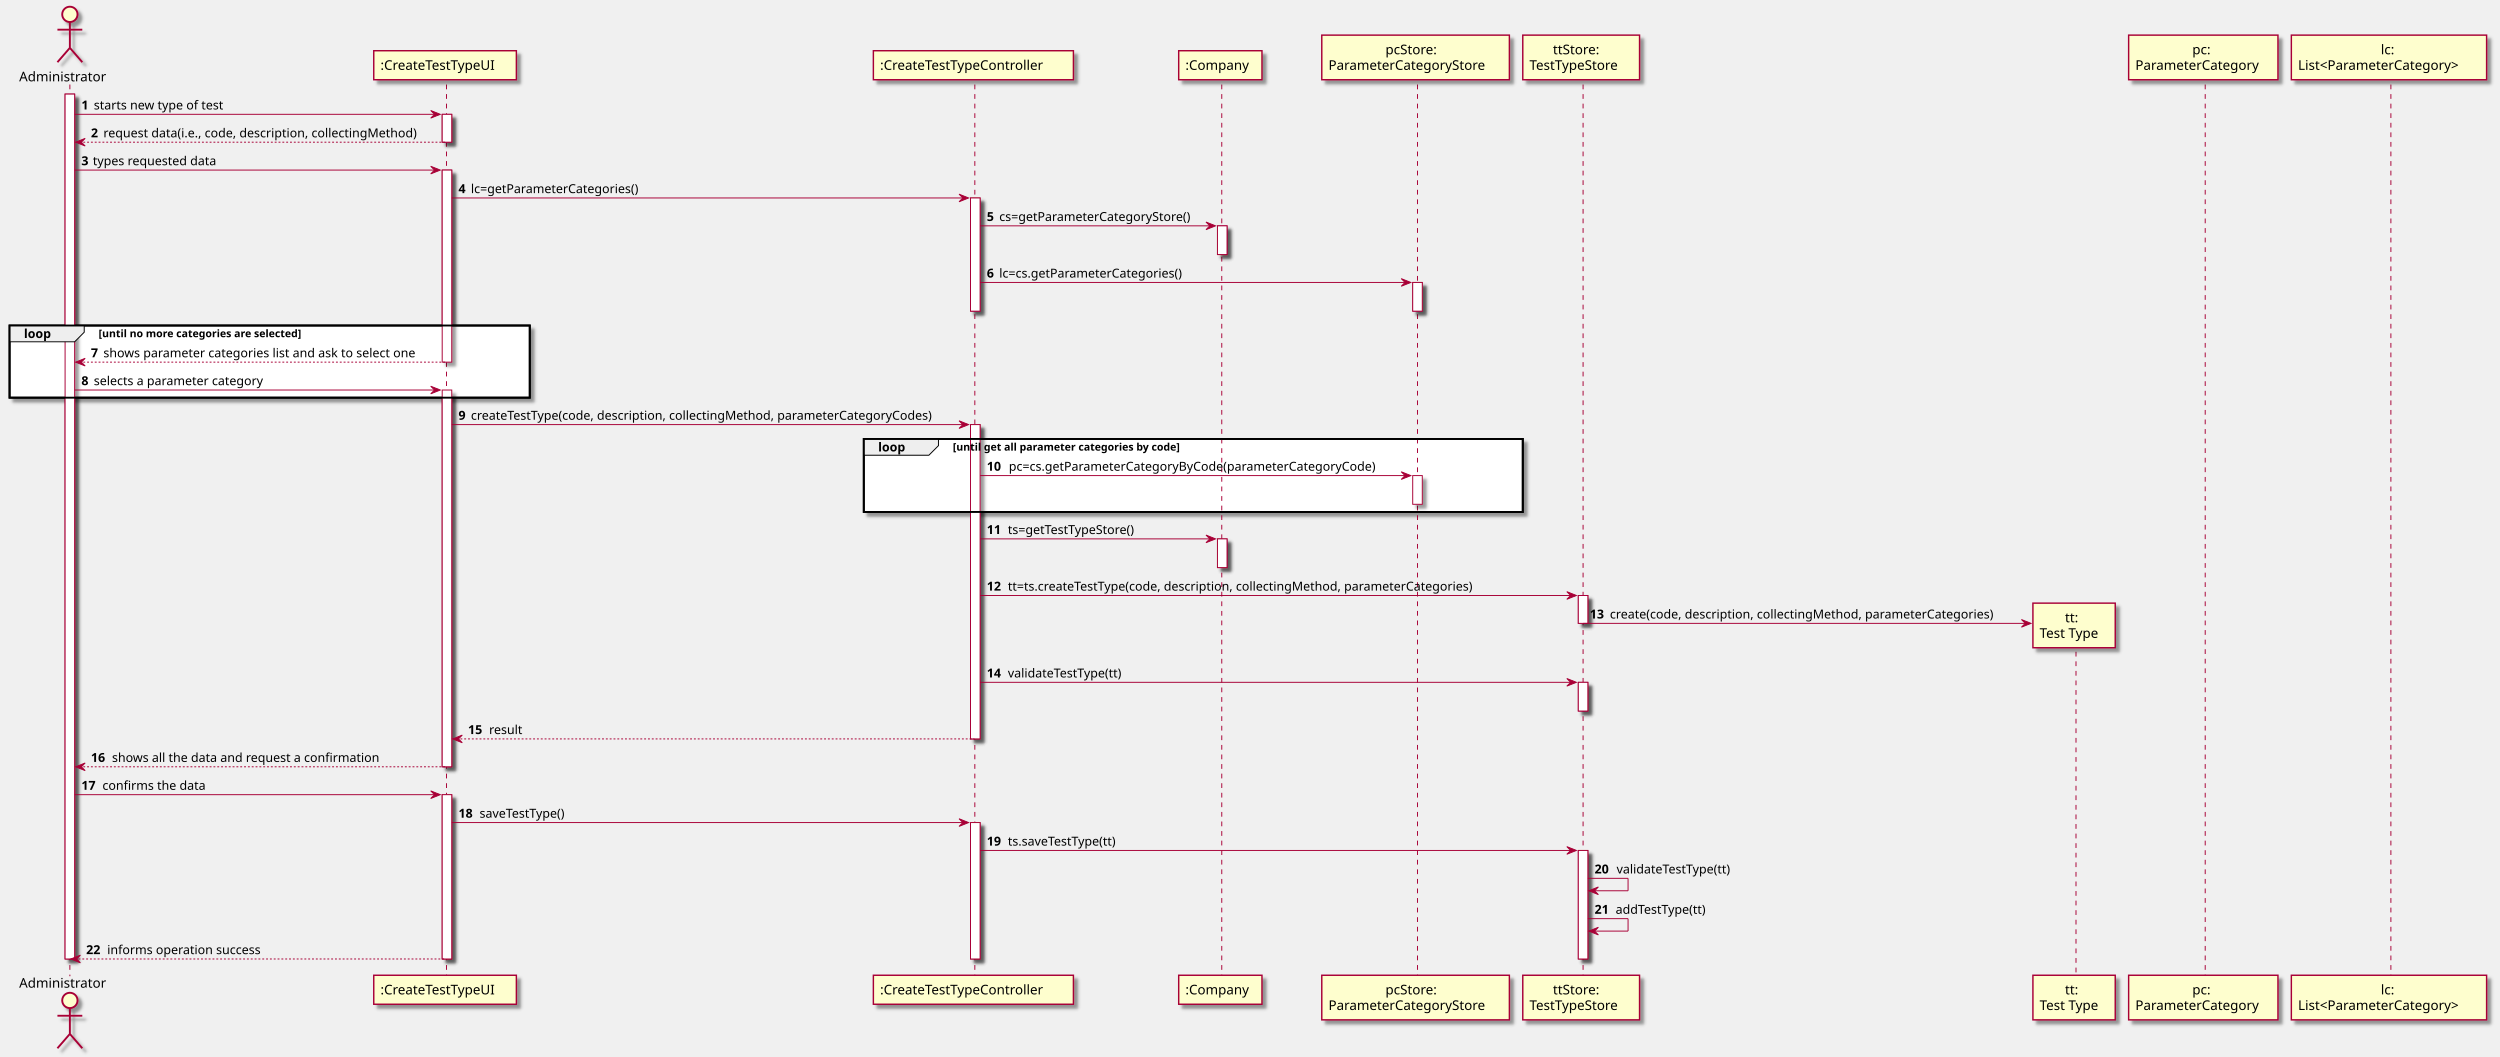
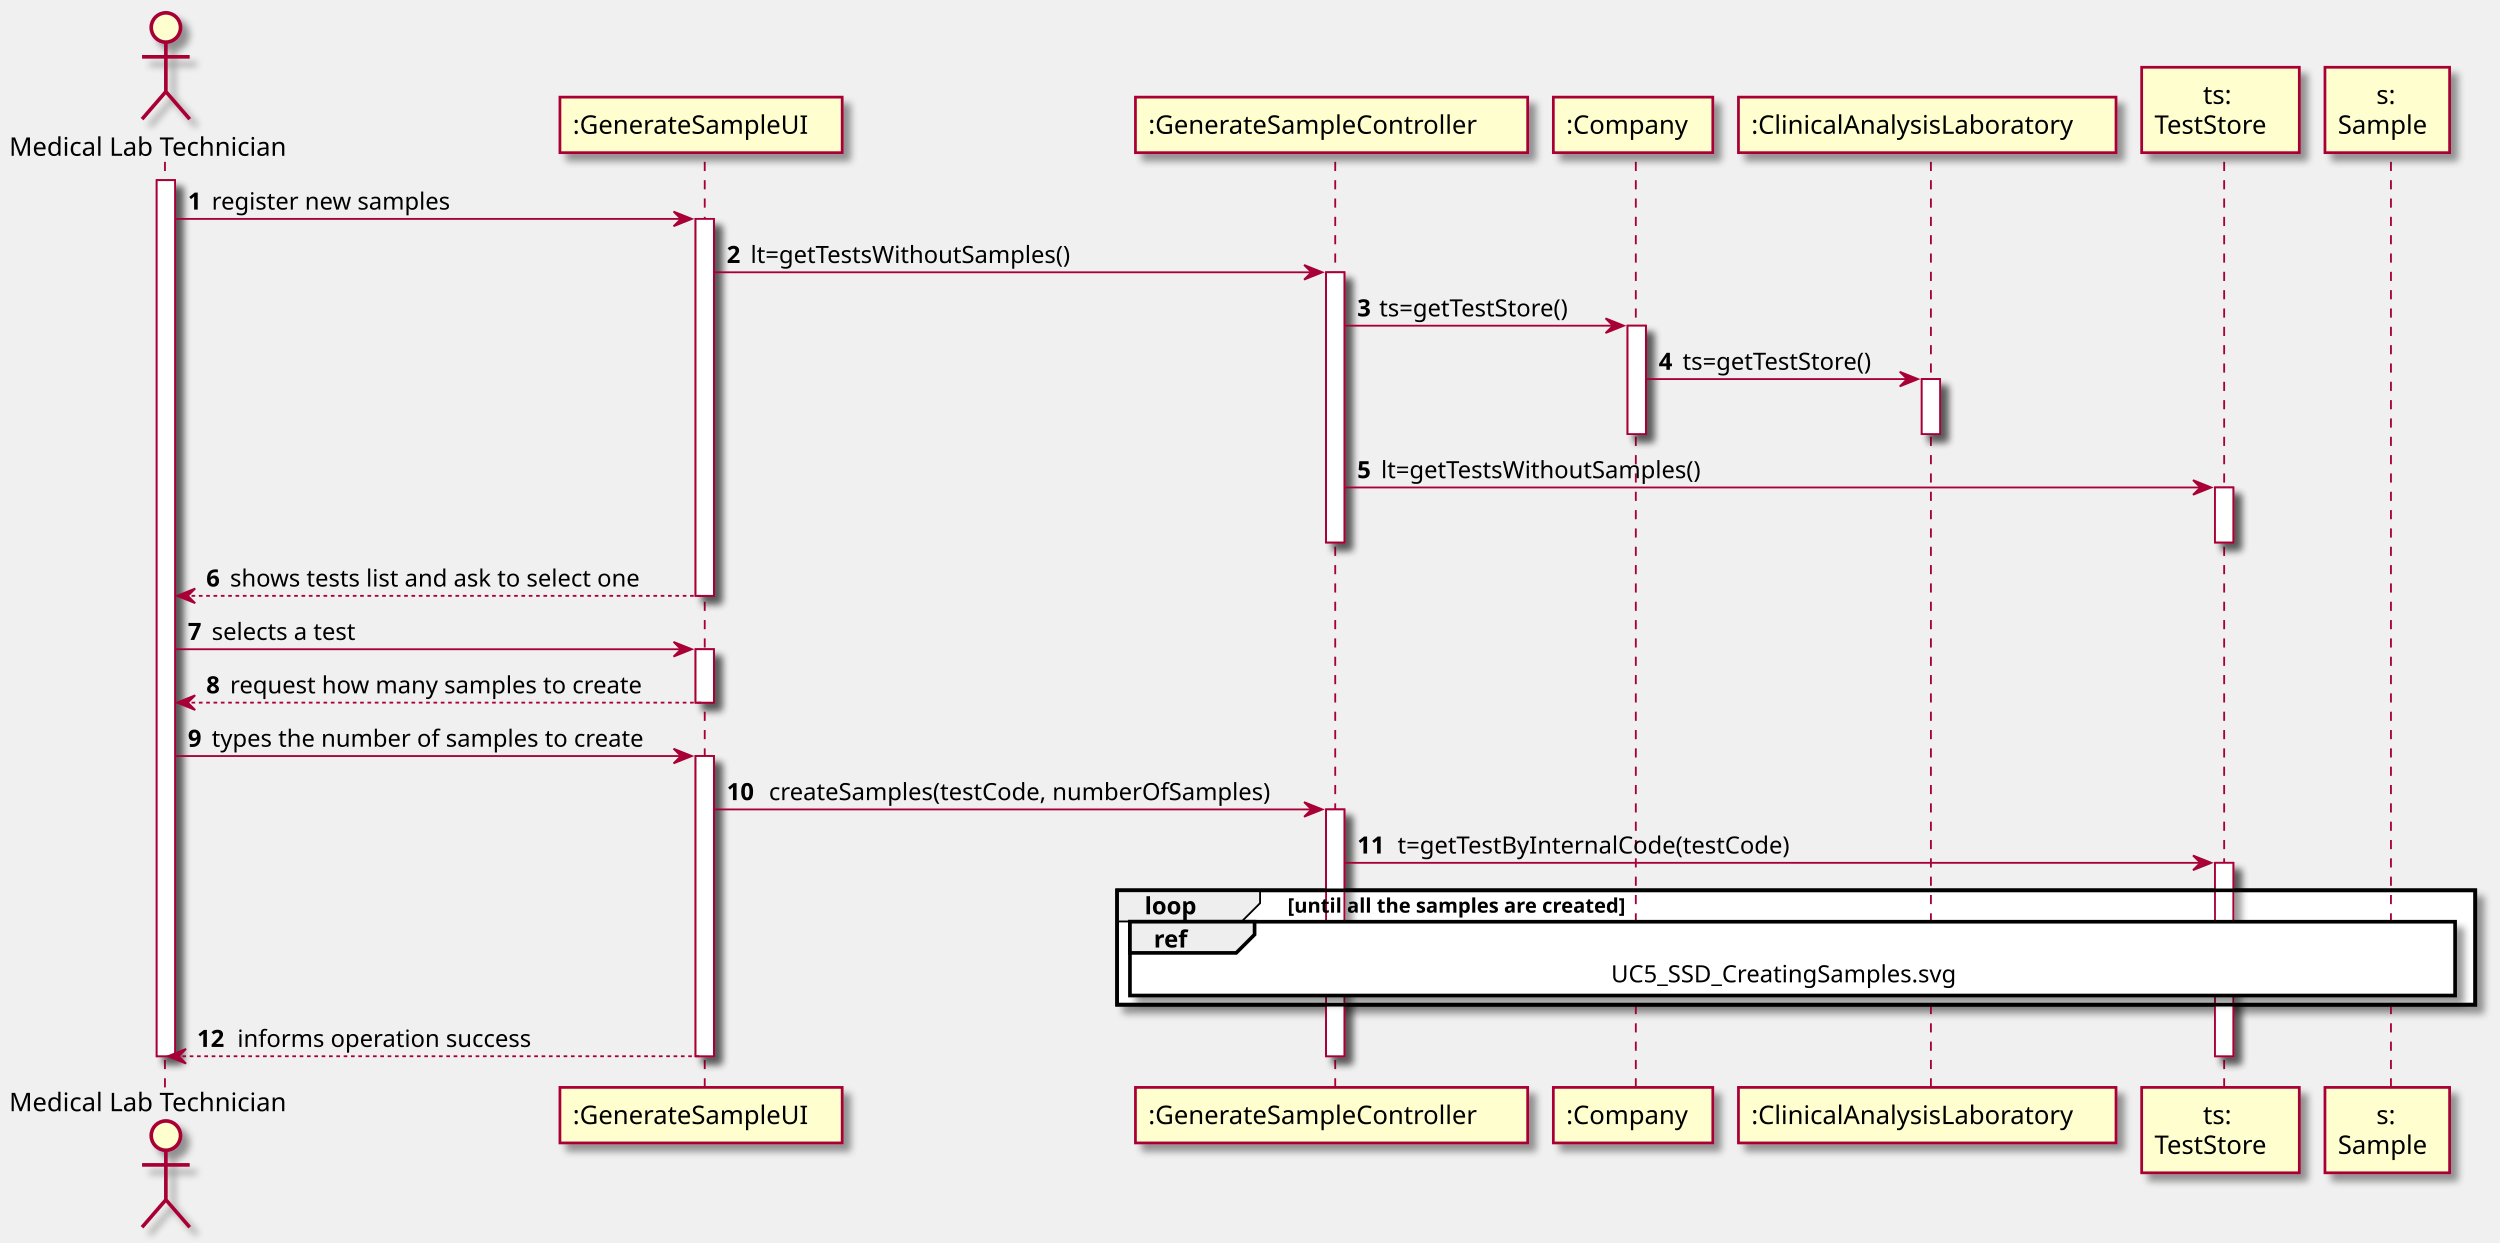
- <svg xmlns="http://www.w3.org/2000/svg" contentScriptType="application/ecmascript" contentStyleType="text/css" height="1104px" preserveAspectRatio="none" style="width:2612px;height:1104px;" version="1.1" viewBox="0 0 2612 1104" width="2612px" zoomAndPan="magnify">
+ <svg xmlns="http://www.w3.org/2000/svg" contentScriptType="application/ecmascript" contentStyleType="text/css" height="678px" preserveAspectRatio="none" style="width:1364px;height:678px;background:#FFFFFF;" version="1.1" viewBox="0 0 1364 678" width="1364px" zoomAndPan="magnify">
  <defs>
-     <filter height="300%" id="f1a0hfgi6dc2y1" width="300%" x="-1" y="-1">
+     <filter height="300%" id="fc0g66jwf8fq" width="300%" x="-1" y="-1">
      <feGaussianBlur result="blurOut" stdDeviation="2.0" />
      <feColorMatrix in="blurOut" result="blurOut2" type="matrix" values="0 0 0 0 0 0 0 0 0 0 0 0 0 0 0 0 0 0 .4 0" />
      <feOffset dx="4.0" dy="4.0" in="blurOut2" result="blurOut3" />
      <feBlend in="SourceGraphic" in2="blurOut3" mode="normal" />
    </filter>
  </defs>
  <g>
-     <rect fill="#FFFFFF" filter="url(#f1a0hfgi6dc2y1)" height="903.648" style="stroke:#A80036;stroke-width:1.0;" width="10" x="68" y="98.297" />
-     <rect fill="#FFFFFF" filter="url(#f1a0hfgi6dc2y1)" height="29.133" style="stroke:#A80036;stroke-width:1.0;" width="10" x="462" y="119.43" />
-     <rect fill="#FFFFFF" filter="url(#f1a0hfgi6dc2y1)" height="200.664" style="stroke:#A80036;stroke-width:1.0;" width="10" x="462" y="177.695" />
-     <rect fill="#FFFFFF" filter="url(#f1a0hfgi6dc2y1)" height="393.656" style="stroke:#A80036;stroke-width:1.0;" width="10" x="462" y="407.492" />
-     <rect fill="#FFFFFF" filter="url(#f1a0hfgi6dc2y1)" height="171.664" style="stroke:#A80036;stroke-width:1.0;" width="10" x="462" y="830.281" />
-     <rect fill="#FFFFFF" filter="url(#f1a0hfgi6dc2y1)" height="118.266" style="stroke:#A80036;stroke-width:1.0;" width="10" x="1014" y="206.828" />
-     <rect fill="#FFFFFF" filter="url(#f1a0hfgi6dc2y1)" height="328.391" style="stroke:#A80036;stroke-width:1.0;" width="10" x="1014" y="443.625" />
-     <rect fill="#FFFFFF" filter="url(#f1a0hfgi6dc2y1)" height="142.531" style="stroke:#A80036;stroke-width:1.0;" width="10" x="1014" y="859.414" />
-     <rect fill="#FFFFFF" filter="url(#f1a0hfgi6dc2y1)" height="30" style="stroke:#A80036;stroke-width:1.0;" width="10" x="1272" y="235.961" />
-     <rect fill="#FFFFFF" filter="url(#f1a0hfgi6dc2y1)" height="30" style="stroke:#A80036;stroke-width:1.0;" width="10" x="1272" y="563.023" />
-     <rect fill="#FFFFFF" filter="url(#f1a0hfgi6dc2y1)" height="30" style="stroke:#A80036;stroke-width:1.0;" width="10" x="1476" y="295.094" />
-     <rect fill="#FFFFFF" filter="url(#f1a0hfgi6dc2y1)" height="30" style="stroke:#A80036;stroke-width:1.0;" width="10" x="1476" y="496.891" />
-     <rect fill="#FFFFFF" filter="url(#f1a0hfgi6dc2y1)" height="29.133" style="stroke:#A80036;stroke-width:1.0;" width="10" x="1649" y="622.156" />
-     <rect fill="#FFFFFF" filter="url(#f1a0hfgi6dc2y1)" height="30" style="stroke:#A80036;stroke-width:1.0;" width="10" x="1649" y="712.883" />
-     <rect fill="#FFFFFF" filter="url(#f1a0hfgi6dc2y1)" height="113.398" style="stroke:#A80036;stroke-width:1.0;" width="10" x="1649" y="888.547" />
-     <rect fill="#FFFFFF" filter="url(#f1a0hfgi6dc2y1)" height="75.398" style="stroke:#000000;stroke-width:2.0;" width="543.5" x="10" y="340.094" />
-     <rect fill="#FFFFFF" filter="url(#f1a0hfgi6dc2y1)" height="76.266" style="stroke:#000000;stroke-width:2.0;" width="688.5" x="902.5" y="458.625" />
-     <line style="stroke:#A80036;stroke-width:1.0;stroke-dasharray:5.0,5.0;" x1="73" x2="73" y1="88.297" y2="1019.945" />
-     <line style="stroke:#A80036;stroke-width:1.0;stroke-dasharray:5.0,5.0;" x1="466.5" x2="466.5" y1="88.297" y2="1019.945" />
-     <line style="stroke:#A80036;stroke-width:1.0;stroke-dasharray:5.0,5.0;" x1="1018.5" x2="1018.5" y1="88.297" y2="1019.945" />
-     <line style="stroke:#A80036;stroke-width:1.0;stroke-dasharray:5.0,5.0;" x1="1276.5" x2="1276.5" y1="88.297" y2="1019.945" />
-     <line style="stroke:#A80036;stroke-width:1.0;stroke-dasharray:5.0,5.0;" x1="1481" x2="1481" y1="88.297" y2="1019.945" />
-     <line style="stroke:#A80036;stroke-width:1.0;stroke-dasharray:5.0,5.0;" x1="1654" x2="1654" y1="88.297" y2="1019.945" />
-     <line style="stroke:#A80036;stroke-width:1.0;stroke-dasharray:5.0,5.0;" x1="2169" x2="2169" y1="670.953" y2="1019.945" />
-     <line style="stroke:#A80036;stroke-width:1.0;stroke-dasharray:5.0,5.0;" x1="2304" x2="2304" y1="88.297" y2="1019.945" />
-     <line style="stroke:#A80036;stroke-width:1.0;stroke-dasharray:5.0,5.0;" x1="2498" x2="2498" y1="88.297" y2="1019.945" />
-     <text fill="#000000" font-family="sans-serif" font-size="14" lengthAdjust="spacing" textLength="100" x="20" y="84.995">Administrator</text>
-     <ellipse cx="73" cy="15" fill="#FEFECE" filter="url(#f1a0hfgi6dc2y1)" rx="8" ry="8" style="stroke:#A80036;stroke-width:2.0;" />
-     <path d="M73,23 L73,50 M60,31 L86,31 M73,50 L60,65 M73,50 L86,65 " fill="none" filter="url(#f1a0hfgi6dc2y1)" style="stroke:#A80036;stroke-width:2.0;" />
-     <text fill="#000000" font-family="sans-serif" font-size="14" lengthAdjust="spacing" textLength="100" x="20" y="1031.94">Administrator</text>
-     <ellipse cx="73" cy="1045.242" fill="#FEFECE" filter="url(#f1a0hfgi6dc2y1)" rx="8" ry="8" style="stroke:#A80036;stroke-width:2.0;" />
-     <path d="M73,1053.242 L73,1080.242 M60,1061.242 L86,1061.242 M73,1080.242 L60,1095.242 M73,1080.242 L86,1095.242 " fill="none" filter="url(#f1a0hfgi6dc2y1)" style="stroke:#A80036;stroke-width:2.0;" />
-     <rect fill="#FEFECE" filter="url(#f1a0hfgi6dc2y1)" height="30.297" style="stroke:#A80036;stroke-width:1.5;" width="149" x="390.5" y="53" />
-     <text fill="#000000" font-family="sans-serif" font-size="14" lengthAdjust="spacing" textLength="135" x="397.5" y="72.995">:CreateTestTypeUI</text>
-     <rect fill="#FEFECE" filter="url(#f1a0hfgi6dc2y1)" height="30.297" style="stroke:#A80036;stroke-width:1.5;" width="149" x="390.5" y="1018.945" />
-     <text fill="#000000" font-family="sans-serif" font-size="14" lengthAdjust="spacing" textLength="135" x="397.5" y="1038.94">:CreateTestTypeUI</text>
-     <rect fill="#FEFECE" filter="url(#f1a0hfgi6dc2y1)" height="30.297" style="stroke:#A80036;stroke-width:1.5;" width="209" x="912.5" y="53" />
-     <text fill="#000000" font-family="sans-serif" font-size="14" lengthAdjust="spacing" textLength="195" x="919.5" y="72.995">:CreateTestTypeController</text>
-     <rect fill="#FEFECE" filter="url(#f1a0hfgi6dc2y1)" height="30.297" style="stroke:#A80036;stroke-width:1.5;" width="209" x="912.5" y="1018.945" />
-     <text fill="#000000" font-family="sans-serif" font-size="14" lengthAdjust="spacing" textLength="195" x="919.5" y="1038.94">:CreateTestTypeController</text>
-     <rect fill="#FEFECE" filter="url(#f1a0hfgi6dc2y1)" height="30.297" style="stroke:#A80036;stroke-width:1.5;" width="87" x="1231.5" y="53" />
-     <text fill="#000000" font-family="sans-serif" font-size="14" lengthAdjust="spacing" textLength="73" x="1238.5" y="72.995">:Company</text>
-     <rect fill="#FEFECE" filter="url(#f1a0hfgi6dc2y1)" height="30.297" style="stroke:#A80036;stroke-width:1.5;" width="87" x="1231.5" y="1018.945" />
-     <text fill="#000000" font-family="sans-serif" font-size="14" lengthAdjust="spacing" textLength="73" x="1238.5" y="1038.94">:Company</text>
-     <rect fill="#FEFECE" filter="url(#f1a0hfgi6dc2y1)" height="46.594" style="stroke:#A80036;stroke-width:1.5;" width="196" x="1381" y="36.703" />
-     <text fill="#000000" font-family="sans-serif" font-size="14" lengthAdjust="spacing" textLength="63" x="1447.5" y="56.698">pcStore:</text>
-     <text fill="#000000" font-family="sans-serif" font-size="14" lengthAdjust="spacing" textLength="182" x="1388" y="72.995">ParameterCategoryStore</text>
-     <rect fill="#FEFECE" filter="url(#f1a0hfgi6dc2y1)" height="46.594" style="stroke:#A80036;stroke-width:1.5;" width="196" x="1381" y="1018.945" />
-     <text fill="#000000" font-family="sans-serif" font-size="14" lengthAdjust="spacing" textLength="63" x="1447.5" y="1038.94">pcStore:</text>
-     <text fill="#000000" font-family="sans-serif" font-size="14" lengthAdjust="spacing" textLength="182" x="1388" y="1055.237">ParameterCategoryStore</text>
-     <rect fill="#FEFECE" filter="url(#f1a0hfgi6dc2y1)" height="46.594" style="stroke:#A80036;stroke-width:1.5;" width="122" x="1591" y="36.703" />
-     <text fill="#000000" font-family="sans-serif" font-size="14" lengthAdjust="spacing" textLength="59" x="1622.5" y="56.698">ttStore:</text>
-     <text fill="#000000" font-family="sans-serif" font-size="14" lengthAdjust="spacing" textLength="108" x="1598" y="72.995">TestTypeStore</text>
-     <rect fill="#FEFECE" filter="url(#f1a0hfgi6dc2y1)" height="46.594" style="stroke:#A80036;stroke-width:1.5;" width="122" x="1591" y="1018.945" />
-     <text fill="#000000" font-family="sans-serif" font-size="14" lengthAdjust="spacing" textLength="59" x="1622.5" y="1038.94">ttStore:</text>
-     <text fill="#000000" font-family="sans-serif" font-size="14" lengthAdjust="spacing" textLength="108" x="1598" y="1055.237">TestTypeStore</text>
-     <rect fill="#FEFECE" filter="url(#f1a0hfgi6dc2y1)" height="46.594" style="stroke:#A80036;stroke-width:1.5;" width="86" x="2124" y="1018.945" />
-     <text fill="#000000" font-family="sans-serif" font-size="14" lengthAdjust="spacing" textLength="19" x="2157.5" y="1038.94">tt:</text>
-     <text fill="#000000" font-family="sans-serif" font-size="14" lengthAdjust="spacing" textLength="72" x="2131" y="1055.237">Test Type</text>
-     <rect fill="#FEFECE" filter="url(#f1a0hfgi6dc2y1)" height="46.594" style="stroke:#A80036;stroke-width:1.5;" width="156" x="2224" y="36.703" />
-     <text fill="#000000" font-family="sans-serif" font-size="14" lengthAdjust="spacing" textLength="23" x="2290.5" y="56.698">pc:</text>
-     <text fill="#000000" font-family="sans-serif" font-size="14" lengthAdjust="spacing" textLength="142" x="2231" y="72.995">ParameterCategory</text>
-     <rect fill="#FEFECE" filter="url(#f1a0hfgi6dc2y1)" height="46.594" style="stroke:#A80036;stroke-width:1.5;" width="156" x="2224" y="1018.945" />
-     <text fill="#000000" font-family="sans-serif" font-size="14" lengthAdjust="spacing" textLength="23" x="2290.5" y="1038.94">pc:</text>
-     <text fill="#000000" font-family="sans-serif" font-size="14" lengthAdjust="spacing" textLength="142" x="2231" y="1055.237">ParameterCategory</text>
-     <rect fill="#FEFECE" filter="url(#f1a0hfgi6dc2y1)" height="46.594" style="stroke:#A80036;stroke-width:1.5;" width="204" x="2394" y="36.703" />
-     <text fill="#000000" font-family="sans-serif" font-size="14" lengthAdjust="spacing" textLength="17" x="2487.5" y="56.698">lc:</text>
-     <text fill="#000000" font-family="sans-serif" font-size="14" lengthAdjust="spacing" textLength="190" x="2401" y="72.995">List&lt;ParameterCategory&gt;</text>
-     <rect fill="#FEFECE" filter="url(#f1a0hfgi6dc2y1)" height="46.594" style="stroke:#A80036;stroke-width:1.5;" width="204" x="2394" y="1018.945" />
-     <text fill="#000000" font-family="sans-serif" font-size="14" lengthAdjust="spacing" textLength="17" x="2487.5" y="1038.94">lc:</text>
-     <text fill="#000000" font-family="sans-serif" font-size="14" lengthAdjust="spacing" textLength="190" x="2401" y="1055.237">List&lt;ParameterCategory&gt;</text>
-     <rect fill="#FFFFFF" filter="url(#f1a0hfgi6dc2y1)" height="903.648" style="stroke:#A80036;stroke-width:1.0;" width="10" x="68" y="98.297" />
-     <rect fill="#FFFFFF" filter="url(#f1a0hfgi6dc2y1)" height="29.133" style="stroke:#A80036;stroke-width:1.0;" width="10" x="462" y="119.43" />
-     <rect fill="#FFFFFF" filter="url(#f1a0hfgi6dc2y1)" height="200.664" style="stroke:#A80036;stroke-width:1.0;" width="10" x="462" y="177.695" />
-     <rect fill="#FFFFFF" filter="url(#f1a0hfgi6dc2y1)" height="393.656" style="stroke:#A80036;stroke-width:1.0;" width="10" x="462" y="407.492" />
-     <rect fill="#FFFFFF" filter="url(#f1a0hfgi6dc2y1)" height="171.664" style="stroke:#A80036;stroke-width:1.0;" width="10" x="462" y="830.281" />
-     <rect fill="#FFFFFF" filter="url(#f1a0hfgi6dc2y1)" height="118.266" style="stroke:#A80036;stroke-width:1.0;" width="10" x="1014" y="206.828" />
-     <rect fill="#FFFFFF" filter="url(#f1a0hfgi6dc2y1)" height="328.391" style="stroke:#A80036;stroke-width:1.0;" width="10" x="1014" y="443.625" />
-     <rect fill="#FFFFFF" filter="url(#f1a0hfgi6dc2y1)" height="142.531" style="stroke:#A80036;stroke-width:1.0;" width="10" x="1014" y="859.414" />
-     <rect fill="#FFFFFF" filter="url(#f1a0hfgi6dc2y1)" height="30" style="stroke:#A80036;stroke-width:1.0;" width="10" x="1272" y="235.961" />
-     <rect fill="#FFFFFF" filter="url(#f1a0hfgi6dc2y1)" height="30" style="stroke:#A80036;stroke-width:1.0;" width="10" x="1272" y="563.023" />
-     <rect fill="#FFFFFF" filter="url(#f1a0hfgi6dc2y1)" height="30" style="stroke:#A80036;stroke-width:1.0;" width="10" x="1476" y="295.094" />
-     <rect fill="#FFFFFF" filter="url(#f1a0hfgi6dc2y1)" height="30" style="stroke:#A80036;stroke-width:1.0;" width="10" x="1476" y="496.891" />
-     <rect fill="#FFFFFF" filter="url(#f1a0hfgi6dc2y1)" height="29.133" style="stroke:#A80036;stroke-width:1.0;" width="10" x="1649" y="622.156" />
-     <rect fill="#FFFFFF" filter="url(#f1a0hfgi6dc2y1)" height="30" style="stroke:#A80036;stroke-width:1.0;" width="10" x="1649" y="712.883" />
-     <rect fill="#FFFFFF" filter="url(#f1a0hfgi6dc2y1)" height="113.398" style="stroke:#A80036;stroke-width:1.0;" width="10" x="1649" y="888.547" />
-     <polygon fill="#A80036" points="450,115.43,460,119.43,450,123.43,454,119.43" style="stroke:#A80036;stroke-width:1.0;" />
-     <line style="stroke:#A80036;stroke-width:1.0;" x1="78" x2="456" y1="119.43" y2="119.43" />
-     <text fill="#000000" font-family="sans-serif" font-size="13" font-weight="bold" lengthAdjust="spacing" textLength="9" x="85" y="114.364">1</text>
-     <text fill="#000000" font-family="sans-serif" font-size="13" lengthAdjust="spacing" textLength="147" x="98" y="114.364">starts new type of test</text>
-     <polygon fill="#A80036" points="89,144.562,79,148.562,89,152.562,85,148.562" style="stroke:#A80036;stroke-width:1.0;" />
-     <line style="stroke:#A80036;stroke-width:1.0;stroke-dasharray:2.0,2.0;" x1="83" x2="466" y1="148.562" y2="148.562" />
-     <text fill="#000000" font-family="sans-serif" font-size="13" font-weight="bold" lengthAdjust="spacing" textLength="9" x="95" y="143.497">2</text>
-     <text fill="#000000" font-family="sans-serif" font-size="13" lengthAdjust="spacing" textLength="343" x="108" y="143.497">request data(i.e., code, description, collectingMethod)</text>
-     <polygon fill="#A80036" points="450,173.695,460,177.695,450,181.695,454,177.695" style="stroke:#A80036;stroke-width:1.0;" />
-     <line style="stroke:#A80036;stroke-width:1.0;" x1="78" x2="456" y1="177.695" y2="177.695" />
-     <text fill="#000000" font-family="sans-serif" font-size="13" font-weight="bold" lengthAdjust="spacing" textLength="8" x="85" y="172.629">3</text>
-     <text fill="#000000" font-family="sans-serif" font-size="13" lengthAdjust="spacing" textLength="138" x="97" y="172.629">types requested data</text>
-     <polygon fill="#A80036" points="1002,202.828,1012,206.828,1002,210.828,1006,206.828" style="stroke:#A80036;stroke-width:1.0;" />
-     <line style="stroke:#A80036;stroke-width:1.0;" x1="472" x2="1008" y1="206.828" y2="206.828" />
-     <text fill="#000000" font-family="sans-serif" font-size="13" font-weight="bold" lengthAdjust="spacing" textLength="9" x="479" y="201.762">4</text>
-     <text fill="#000000" font-family="sans-serif" font-size="13" lengthAdjust="spacing" textLength="188" x="492" y="201.762">lc=getParameterCategories()</text>
-     <polygon fill="#A80036" points="1260,231.961,1270,235.961,1260,239.961,1264,235.961" style="stroke:#A80036;stroke-width:1.0;" />
-     <line style="stroke:#A80036;stroke-width:1.0;" x1="1024" x2="1266" y1="235.961" y2="235.961" />
-     <text fill="#000000" font-family="sans-serif" font-size="13" font-weight="bold" lengthAdjust="spacing" textLength="9" x="1031" y="230.895">5</text>
-     <text fill="#000000" font-family="sans-serif" font-size="13" lengthAdjust="spacing" textLength="216" x="1044" y="230.895">cs=getParameterCategoryStore()</text>
-     <polygon fill="#A80036" points="1464,291.094,1474,295.094,1464,299.094,1468,295.094" style="stroke:#A80036;stroke-width:1.0;" />
-     <line style="stroke:#A80036;stroke-width:1.0;" x1="1024" x2="1470" y1="295.094" y2="295.094" />
-     <text fill="#000000" font-family="sans-serif" font-size="13" font-weight="bold" lengthAdjust="spacing" textLength="9" x="1031" y="290.028">6</text>
-     <text fill="#000000" font-family="sans-serif" font-size="13" lengthAdjust="spacing" textLength="206" x="1044" y="290.028">lc=cs.getParameterCategories()</text>
-     <path d="M10,340.094 L88,340.094 L88,347.094 L78,357.094 L10,357.094 L10,340.094 " fill="#EEEEEE" style="stroke:#000000;stroke-width:1.0;" />
-     <rect fill="none" height="75.398" style="stroke:#000000;stroke-width:2.0;" width="543.5" x="10" y="340.094" />
-     <text fill="#000000" font-family="sans-serif" font-size="13" font-weight="bold" lengthAdjust="spacing" textLength="33" x="25" y="353.161">loop</text>
-     <text fill="#000000" font-family="sans-serif" font-size="11" font-weight="bold" lengthAdjust="spacing" textLength="264" x="103" y="352.304">[until no more categories are selected]</text>
-     <polygon fill="#A80036" points="89,374.359,79,378.359,89,382.359,85,378.359" style="stroke:#A80036;stroke-width:1.0;" />
-     <line style="stroke:#A80036;stroke-width:1.0;stroke-dasharray:2.0,2.0;" x1="83" x2="466" y1="378.359" y2="378.359" />
-     <text fill="#000000" font-family="sans-serif" font-size="13" font-weight="bold" lengthAdjust="spacing" textLength="9" x="95" y="373.293">7</text>
-     <text fill="#000000" font-family="sans-serif" font-size="13" lengthAdjust="spacing" textLength="347" x="108" y="373.293">shows parameter categories list and ask to select one</text>
-     <polygon fill="#A80036" points="450,403.492,460,407.492,450,411.492,454,407.492" style="stroke:#A80036;stroke-width:1.0;" />
-     <line style="stroke:#A80036;stroke-width:1.0;" x1="78" x2="456" y1="407.492" y2="407.492" />
-     <text fill="#000000" font-family="sans-serif" font-size="13" font-weight="bold" lengthAdjust="spacing" textLength="9" x="85" y="402.426">8</text>
-     <text fill="#000000" font-family="sans-serif" font-size="13" lengthAdjust="spacing" textLength="190" x="98" y="402.426">selects a parameter category</text>
-     <polygon fill="#A80036" points="1002,439.625,1012,443.625,1002,447.625,1006,443.625" style="stroke:#A80036;stroke-width:1.0;" />
-     <line style="stroke:#A80036;stroke-width:1.0;" x1="472" x2="1008" y1="443.625" y2="443.625" />
-     <text fill="#000000" font-family="sans-serif" font-size="13" font-weight="bold" lengthAdjust="spacing" textLength="9" x="479" y="438.559">9</text>
-     <text fill="#000000" font-family="sans-serif" font-size="13" lengthAdjust="spacing" textLength="510" x="492" y="438.559">createTestType(code, description, collectingMethod, parameterCategoryCodes)</text>
-     <path d="M902.5,458.625 L980.5,458.625 L980.5,465.625 L970.5,475.625 L902.5,475.625 L902.5,458.625 " fill="#EEEEEE" style="stroke:#000000;stroke-width:1.0;" />
-     <rect fill="none" height="76.266" style="stroke:#000000;stroke-width:2.0;" width="688.5" x="902.5" y="458.625" />
-     <text fill="#000000" font-family="sans-serif" font-size="13" font-weight="bold" lengthAdjust="spacing" textLength="33" x="917.5" y="471.692">loop</text>
-     <text fill="#000000" font-family="sans-serif" font-size="11" font-weight="bold" lengthAdjust="spacing" textLength="294" x="995.5" y="470.835">[until get all parameter categories by code]</text>
-     <polygon fill="#A80036" points="1464,492.891,1474,496.891,1464,500.891,1468,496.891" style="stroke:#A80036;stroke-width:1.0;" />
-     <line style="stroke:#A80036;stroke-width:1.0;" x1="1024" x2="1470" y1="496.891" y2="496.891" />
-     <text fill="#000000" font-family="sans-serif" font-size="13" font-weight="bold" lengthAdjust="spacing" textLength="19" x="1031" y="491.825">10</text>
-     <text fill="#000000" font-family="sans-serif" font-size="13" lengthAdjust="spacing" textLength="410" x="1054" y="491.825">pc=cs.getParameterCategoryByCode(parameterCategoryCode)</text>
-     <polygon fill="#A80036" points="1260,559.023,1270,563.023,1260,567.023,1264,563.023" style="stroke:#A80036;stroke-width:1.0;" />
-     <line style="stroke:#A80036;stroke-width:1.0;" x1="1024" x2="1266" y1="563.023" y2="563.023" />
-     <text fill="#000000" font-family="sans-serif" font-size="13" font-weight="bold" lengthAdjust="spacing" textLength="18" x="1031" y="557.957">11</text>
-     <text fill="#000000" font-family="sans-serif" font-size="13" lengthAdjust="spacing" textLength="147" x="1053" y="557.957">ts=getTestTypeStore()</text>
-     <polygon fill="#A80036" points="1637,618.156,1647,622.156,1637,626.156,1641,622.156" style="stroke:#A80036;stroke-width:1.0;" />
-     <line style="stroke:#A80036;stroke-width:1.0;" x1="1024" x2="1643" y1="622.156" y2="622.156" />
-     <text fill="#000000" font-family="sans-serif" font-size="13" font-weight="bold" lengthAdjust="spacing" textLength="18" x="1031" y="617.09">12</text>
-     <text fill="#000000" font-family="sans-serif" font-size="13" lengthAdjust="spacing" textLength="516" x="1053" y="617.09">tt=ts.createTestType(code, description, collectingMethod, parameterCategories)</text>
-     <polygon fill="#A80036" points="2112,647.289,2122,651.289,2112,655.289,2116,651.289" style="stroke:#A80036;stroke-width:1.0;" />
-     <line style="stroke:#A80036;stroke-width:1.0;" x1="1654" x2="2118" y1="651.289" y2="651.289" />
-     <text fill="#000000" font-family="sans-serif" font-size="13" font-weight="bold" lengthAdjust="spacing" textLength="17" x="1661" y="646.223">13</text>
-     <text fill="#000000" font-family="sans-serif" font-size="13" lengthAdjust="spacing" textLength="420" x="1682" y="646.223">create(code, description, collectingMethod, parameterCategories)</text>
-     <rect fill="#FEFECE" filter="url(#f1a0hfgi6dc2y1)" height="46.594" style="stroke:#A80036;stroke-width:1.5;" width="86" x="2124" y="630.156" />
-     <text fill="#000000" font-family="sans-serif" font-size="14" lengthAdjust="spacing" textLength="19" x="2157.5" y="650.151">tt:</text>
-     <text fill="#000000" font-family="sans-serif" font-size="14" lengthAdjust="spacing" textLength="72" x="2131" y="666.448">Test Type</text>
-     <polygon fill="#A80036" points="1637,708.883,1647,712.883,1637,716.883,1641,712.883" style="stroke:#A80036;stroke-width:1.0;" />
-     <line style="stroke:#A80036;stroke-width:1.0;" x1="1024" x2="1643" y1="712.883" y2="712.883" />
-     <text fill="#000000" font-family="sans-serif" font-size="13" font-weight="bold" lengthAdjust="spacing" textLength="18" x="1031" y="707.817">14</text>
-     <text fill="#000000" font-family="sans-serif" font-size="13" lengthAdjust="spacing" textLength="131" x="1053" y="707.817">validateTestType(tt)</text>
-     <polygon fill="#A80036" points="483,768.016,473,772.016,483,776.016,479,772.016" style="stroke:#A80036;stroke-width:1.0;" />
-     <line style="stroke:#A80036;stroke-width:1.0;stroke-dasharray:2.0,2.0;" x1="477" x2="1018" y1="772.016" y2="772.016" />
-     <text fill="#000000" font-family="sans-serif" font-size="13" font-weight="bold" lengthAdjust="spacing" textLength="18" x="489" y="766.95">15</text>
-     <text fill="#000000" font-family="sans-serif" font-size="13" lengthAdjust="spacing" textLength="36" x="511" y="766.95">result</text>
-     <polygon fill="#A80036" points="89,797.148,79,801.148,89,805.148,85,801.148" style="stroke:#A80036;stroke-width:1.0;" />
-     <line style="stroke:#A80036;stroke-width:1.0;stroke-dasharray:2.0,2.0;" x1="83" x2="466" y1="801.148" y2="801.148" />
-     <text fill="#000000" font-family="sans-serif" font-size="13" font-weight="bold" lengthAdjust="spacing" textLength="18" x="95" y="796.082">16</text>
-     <text fill="#000000" font-family="sans-serif" font-size="13" lengthAdjust="spacing" textLength="295" x="117" y="796.082">shows all the data and request a confirmation</text>
-     <polygon fill="#A80036" points="450,826.281,460,830.281,450,834.281,454,830.281" style="stroke:#A80036;stroke-width:1.0;" />
-     <line style="stroke:#A80036;stroke-width:1.0;" x1="78" x2="456" y1="830.281" y2="830.281" />
-     <text fill="#000000" font-family="sans-serif" font-size="13" font-weight="bold" lengthAdjust="spacing" textLength="18" x="85" y="825.215">17</text>
-     <text fill="#000000" font-family="sans-serif" font-size="13" lengthAdjust="spacing" textLength="114" x="107" y="825.215">confirms the data</text>
-     <polygon fill="#A80036" points="1002,855.414,1012,859.414,1002,863.414,1006,859.414" style="stroke:#A80036;stroke-width:1.0;" />
-     <line style="stroke:#A80036;stroke-width:1.0;" x1="472" x2="1008" y1="859.414" y2="859.414" />
-     <text fill="#000000" font-family="sans-serif" font-size="13" font-weight="bold" lengthAdjust="spacing" textLength="18" x="479" y="854.348">18</text>
-     <text fill="#000000" font-family="sans-serif" font-size="13" lengthAdjust="spacing" textLength="101" x="501" y="854.348">saveTestType()</text>
-     <polygon fill="#A80036" points="1637,884.547,1647,888.547,1637,892.547,1641,888.547" style="stroke:#A80036;stroke-width:1.0;" />
-     <line style="stroke:#A80036;stroke-width:1.0;" x1="1024" x2="1643" y1="888.547" y2="888.547" />
-     <text fill="#000000" font-family="sans-serif" font-size="13" font-weight="bold" lengthAdjust="spacing" textLength="18" x="1031" y="883.481">19</text>
-     <text fill="#000000" font-family="sans-serif" font-size="13" lengthAdjust="spacing" textLength="127" x="1053" y="883.481">ts.saveTestType(tt)</text>
-     <line style="stroke:#A80036;stroke-width:1.0;" x1="1659" x2="1701" y1="917.68" y2="917.68" />
-     <line style="stroke:#A80036;stroke-width:1.0;" x1="1701" x2="1701" y1="917.68" y2="930.68" />
-     <line style="stroke:#A80036;stroke-width:1.0;" x1="1660" x2="1701" y1="930.68" y2="930.68" />
-     <polygon fill="#A80036" points="1670,926.68,1660,930.68,1670,934.68,1666,930.68" style="stroke:#A80036;stroke-width:1.0;" />
-     <text fill="#000000" font-family="sans-serif" font-size="13" font-weight="bold" lengthAdjust="spacing" textLength="19" x="1666" y="912.614">20</text>
-     <text fill="#000000" font-family="sans-serif" font-size="13" lengthAdjust="spacing" textLength="131" x="1689" y="912.614">validateTestType(tt)</text>
-     <line style="stroke:#A80036;stroke-width:1.0;" x1="1659" x2="1701" y1="959.812" y2="959.812" />
-     <line style="stroke:#A80036;stroke-width:1.0;" x1="1701" x2="1701" y1="959.812" y2="972.812" />
-     <line style="stroke:#A80036;stroke-width:1.0;" x1="1660" x2="1701" y1="972.812" y2="972.812" />
-     <polygon fill="#A80036" points="1670,968.812,1660,972.812,1670,976.812,1666,972.812" style="stroke:#A80036;stroke-width:1.0;" />
-     <text fill="#000000" font-family="sans-serif" font-size="13" font-weight="bold" lengthAdjust="spacing" textLength="18" x="1666" y="954.747">21</text>
-     <text fill="#000000" font-family="sans-serif" font-size="13" lengthAdjust="spacing" textLength="104" x="1688" y="954.747">addTestType(tt)</text>
-     <polygon fill="#A80036" points="84,997.945,74,1001.945,84,1005.945,80,1001.945" style="stroke:#A80036;stroke-width:1.0;" />
-     <line style="stroke:#A80036;stroke-width:1.0;stroke-dasharray:2.0,2.0;" x1="78" x2="466" y1="1001.945" y2="1001.945" />
-     <text fill="#000000" font-family="sans-serif" font-size="13" font-weight="bold" lengthAdjust="spacing" textLength="18" x="90" y="996.879">22</text>
-     <text fill="#000000" font-family="sans-serif" font-size="13" lengthAdjust="spacing" textLength="169" x="112" y="996.879">informs operation success</text>
+     <rect fill="#FFFFFF" filter="url(#fc0g66jwf8fq)" height="477.992" style="stroke:#A80036;stroke-width:1.0;" width="10" x="85.5" y="98.297" />
+     <rect fill="#FFFFFF" filter="url(#fc0g66jwf8fq)" height="205.664" style="stroke:#A80036;stroke-width:1.0;" width="10" x="379.5" y="119.43" />
+     <rect fill="#FFFFFF" filter="url(#fc0g66jwf8fq)" height="29.133" style="stroke:#A80036;stroke-width:1.0;" width="10" x="379.5" y="354.227" />
+     <rect fill="#FFFFFF" filter="url(#fc0g66jwf8fq)" height="163.797" style="stroke:#A80036;stroke-width:1.0;" width="10" x="379.5" y="412.492" />
+     <rect fill="#FFFFFF" filter="url(#fc0g66jwf8fq)" height="147.398" style="stroke:#A80036;stroke-width:1.0;" width="10" x="723.5" y="148.562" />
+     <rect fill="#FFFFFF" filter="url(#fc0g66jwf8fq)" height="134.664" style="stroke:#A80036;stroke-width:1.0;" width="10" x="723.5" y="441.625" />
+     <rect fill="#FFFFFF" filter="url(#fc0g66jwf8fq)" height="59.133" style="stroke:#A80036;stroke-width:1.0;" width="10" x="888" y="177.695" />
+     <rect fill="#FFFFFF" filter="url(#fc0g66jwf8fq)" height="30" style="stroke:#A80036;stroke-width:1.0;" width="10" x="1048.5" y="206.828" />
+     <rect fill="#FFFFFF" filter="url(#fc0g66jwf8fq)" height="30" style="stroke:#A80036;stroke-width:1.0;" width="10" x="1208.5" y="265.961" />
+     <rect fill="#FFFFFF" filter="url(#fc0g66jwf8fq)" height="105.531" style="stroke:#A80036;stroke-width:1.0;" width="10" x="1208.5" y="470.758" />
+     <rect fill="#FFFFFF" filter="url(#fc0g66jwf8fq)" height="62.398" style="stroke:#000000;stroke-width:2.0;" width="741" x="609.5" y="485.758" />
+     <line style="stroke:#A80036;stroke-width:1.0;stroke-dasharray:5.0,5.0;" x1="90" x2="90" y1="88.297" y2="594.289" />
+     <line style="stroke:#A80036;stroke-width:1.0;stroke-dasharray:5.0,5.0;" x1="384.5" x2="384.5" y1="88.297" y2="594.289" />
+     <line style="stroke:#A80036;stroke-width:1.0;stroke-dasharray:5.0,5.0;" x1="728.5" x2="728.5" y1="88.297" y2="594.289" />
+     <line style="stroke:#A80036;stroke-width:1.0;stroke-dasharray:5.0,5.0;" x1="892.5" x2="892.5" y1="88.297" y2="594.289" />
+     <line style="stroke:#A80036;stroke-width:1.0;stroke-dasharray:5.0,5.0;" x1="1053.5" x2="1053.5" y1="88.297" y2="594.289" />
+     <line style="stroke:#A80036;stroke-width:1.0;stroke-dasharray:5.0,5.0;" x1="1213.5" x2="1213.5" y1="88.297" y2="594.289" />
+     <line style="stroke:#A80036;stroke-width:1.0;stroke-dasharray:5.0,5.0;" x1="1304.5" x2="1304.5" y1="88.297" y2="594.289" />
+     <text fill="#000000" font-family="sans-serif" font-size="14" lengthAdjust="spacing" textLength="165" x="5" y="84.995">Medical Lab Technician</text>
+     <ellipse cx="90.5" cy="15" fill="#FEFECE" filter="url(#fc0g66jwf8fq)" rx="8" ry="8" style="stroke:#A80036;stroke-width:2.0;" />
+     <path d="M90.5,23 L90.5,50 M77.5,31 L103.5,31 M90.5,50 L77.5,65 M90.5,50 L103.5,65 " fill="none" filter="url(#fc0g66jwf8fq)" style="stroke:#A80036;stroke-width:2.0;" />
+     <text fill="#000000" font-family="sans-serif" font-size="14" lengthAdjust="spacing" textLength="165" x="5" y="606.284">Medical Lab Technician</text>
+     <ellipse cx="90.5" cy="619.586" fill="#FEFECE" filter="url(#fc0g66jwf8fq)" rx="8" ry="8" style="stroke:#A80036;stroke-width:2.0;" />
+     <path d="M90.5,627.586 L90.5,654.586 M77.5,635.586 L103.5,635.586 M90.5,654.586 L77.5,669.586 M90.5,654.586 L103.5,669.586 " fill="none" filter="url(#fc0g66jwf8fq)" style="stroke:#A80036;stroke-width:2.0;" />
+     <rect fill="#FEFECE" filter="url(#fc0g66jwf8fq)" height="30.297" style="stroke:#A80036;stroke-width:1.5;" width="154" x="305.5" y="53" />
+     <text fill="#000000" font-family="sans-serif" font-size="14" lengthAdjust="spacing" textLength="140" x="312.5" y="72.995">:GenerateSampleUI</text>
+     <rect fill="#FEFECE" filter="url(#fc0g66jwf8fq)" height="30.297" style="stroke:#A80036;stroke-width:1.5;" width="154" x="305.5" y="593.289" />
+     <text fill="#000000" font-family="sans-serif" font-size="14" lengthAdjust="spacing" textLength="140" x="312.5" y="613.284">:GenerateSampleUI</text>
+     <rect fill="#FEFECE" filter="url(#fc0g66jwf8fq)" height="30.297" style="stroke:#A80036;stroke-width:1.5;" width="214" x="619.5" y="53" />
+     <text fill="#000000" font-family="sans-serif" font-size="14" lengthAdjust="spacing" textLength="200" x="626.5" y="72.995">:GenerateSampleController</text>
+     <rect fill="#FEFECE" filter="url(#fc0g66jwf8fq)" height="30.297" style="stroke:#A80036;stroke-width:1.5;" width="214" x="619.5" y="593.289" />
+     <text fill="#000000" font-family="sans-serif" font-size="14" lengthAdjust="spacing" textLength="200" x="626.5" y="613.284">:GenerateSampleController</text>
+     <rect fill="#FEFECE" filter="url(#fc0g66jwf8fq)" height="30.297" style="stroke:#A80036;stroke-width:1.5;" width="87" x="847.5" y="53" />
+     <text fill="#000000" font-family="sans-serif" font-size="14" lengthAdjust="spacing" textLength="73" x="854.5" y="72.995">:Company</text>
+     <rect fill="#FEFECE" filter="url(#fc0g66jwf8fq)" height="30.297" style="stroke:#A80036;stroke-width:1.5;" width="87" x="847.5" y="593.289" />
+     <text fill="#000000" font-family="sans-serif" font-size="14" lengthAdjust="spacing" textLength="73" x="854.5" y="613.284">:Company</text>
+     <rect fill="#FEFECE" filter="url(#fc0g66jwf8fq)" height="30.297" style="stroke:#A80036;stroke-width:1.5;" width="206" x="948.5" y="53" />
+     <text fill="#000000" font-family="sans-serif" font-size="14" lengthAdjust="spacing" textLength="192" x="955.5" y="72.995">:ClinicalAnalysisLaboratory</text>
+     <rect fill="#FEFECE" filter="url(#fc0g66jwf8fq)" height="30.297" style="stroke:#A80036;stroke-width:1.5;" width="206" x="948.5" y="593.289" />
+     <text fill="#000000" font-family="sans-serif" font-size="14" lengthAdjust="spacing" textLength="192" x="955.5" y="613.284">:ClinicalAnalysisLaboratory</text>
+     <rect fill="#FEFECE" filter="url(#fc0g66jwf8fq)" height="46.594" style="stroke:#A80036;stroke-width:1.5;" width="86" x="1168.5" y="36.703" />
+     <text fill="#000000" font-family="sans-serif" font-size="14" lengthAdjust="spacing" textLength="19" x="1202" y="56.698">ts:</text>
+     <text fill="#000000" font-family="sans-serif" font-size="14" lengthAdjust="spacing" textLength="72" x="1175.5" y="72.995">TestStore</text>
+     <rect fill="#FEFECE" filter="url(#fc0g66jwf8fq)" height="46.594" style="stroke:#A80036;stroke-width:1.5;" width="86" x="1168.5" y="593.289" />
+     <text fill="#000000" font-family="sans-serif" font-size="14" lengthAdjust="spacing" textLength="19" x="1202" y="613.284">ts:</text>
+     <text fill="#000000" font-family="sans-serif" font-size="14" lengthAdjust="spacing" textLength="72" x="1175.5" y="629.581">TestStore</text>
+     <rect fill="#FEFECE" filter="url(#fc0g66jwf8fq)" height="46.594" style="stroke:#A80036;stroke-width:1.5;" width="68" x="1268.5" y="36.703" />
+     <text fill="#000000" font-family="sans-serif" font-size="14" lengthAdjust="spacing" textLength="12" x="1296.5" y="56.698">s:</text>
+     <text fill="#000000" font-family="sans-serif" font-size="14" lengthAdjust="spacing" textLength="54" x="1275.5" y="72.995">Sample</text>
+     <rect fill="#FEFECE" filter="url(#fc0g66jwf8fq)" height="46.594" style="stroke:#A80036;stroke-width:1.5;" width="68" x="1268.5" y="593.289" />
+     <text fill="#000000" font-family="sans-serif" font-size="14" lengthAdjust="spacing" textLength="12" x="1296.5" y="613.284">s:</text>
+     <text fill="#000000" font-family="sans-serif" font-size="14" lengthAdjust="spacing" textLength="54" x="1275.5" y="629.581">Sample</text>
+     <rect fill="#FFFFFF" filter="url(#fc0g66jwf8fq)" height="477.992" style="stroke:#A80036;stroke-width:1.0;" width="10" x="85.5" y="98.297" />
+     <rect fill="#FFFFFF" filter="url(#fc0g66jwf8fq)" height="205.664" style="stroke:#A80036;stroke-width:1.0;" width="10" x="379.5" y="119.43" />
+     <rect fill="#FFFFFF" filter="url(#fc0g66jwf8fq)" height="29.133" style="stroke:#A80036;stroke-width:1.0;" width="10" x="379.5" y="354.227" />
+     <rect fill="#FFFFFF" filter="url(#fc0g66jwf8fq)" height="163.797" style="stroke:#A80036;stroke-width:1.0;" width="10" x="379.5" y="412.492" />
+     <rect fill="#FFFFFF" filter="url(#fc0g66jwf8fq)" height="147.398" style="stroke:#A80036;stroke-width:1.0;" width="10" x="723.5" y="148.562" />
+     <rect fill="#FFFFFF" filter="url(#fc0g66jwf8fq)" height="134.664" style="stroke:#A80036;stroke-width:1.0;" width="10" x="723.5" y="441.625" />
+     <rect fill="#FFFFFF" filter="url(#fc0g66jwf8fq)" height="59.133" style="stroke:#A80036;stroke-width:1.0;" width="10" x="888" y="177.695" />
+     <rect fill="#FFFFFF" filter="url(#fc0g66jwf8fq)" height="30" style="stroke:#A80036;stroke-width:1.0;" width="10" x="1048.5" y="206.828" />
+     <rect fill="#FFFFFF" filter="url(#fc0g66jwf8fq)" height="30" style="stroke:#A80036;stroke-width:1.0;" width="10" x="1208.5" y="265.961" />
+     <rect fill="#FFFFFF" filter="url(#fc0g66jwf8fq)" height="105.531" style="stroke:#A80036;stroke-width:1.0;" width="10" x="1208.5" y="470.758" />
+     <polygon fill="#A80036" points="367.5,115.43,377.5,119.43,367.5,123.43,371.5,119.43" style="stroke:#A80036;stroke-width:1.0;" />
+     <line style="stroke:#A80036;stroke-width:1.0;" x1="95.5" x2="373.5" y1="119.43" y2="119.43" />
+     <text fill="#000000" font-family="sans-serif" font-size="13" font-weight="bold" lengthAdjust="spacing" textLength="9" x="102.5" y="114.364">1</text>
+     <text fill="#000000" font-family="sans-serif" font-size="13" lengthAdjust="spacing" textLength="138" x="115.5" y="114.364">register new samples</text>
+     <polygon fill="#A80036" points="711.5,144.562,721.5,148.562,711.5,152.562,715.5,148.562" style="stroke:#A80036;stroke-width:1.0;" />
+     <line style="stroke:#A80036;stroke-width:1.0;" x1="389.5" x2="717.5" y1="148.562" y2="148.562" />
+     <text fill="#000000" font-family="sans-serif" font-size="13" font-weight="bold" lengthAdjust="spacing" textLength="9" x="396.5" y="143.497">2</text>
+     <text fill="#000000" font-family="sans-serif" font-size="13" lengthAdjust="spacing" textLength="189" x="409.5" y="143.497">lt=getTestsWithoutSamples()</text>
+     <polygon fill="#A80036" points="876,173.695,886,177.695,876,181.695,880,177.695" style="stroke:#A80036;stroke-width:1.0;" />
+     <line style="stroke:#A80036;stroke-width:1.0;" x1="733.5" x2="882" y1="177.695" y2="177.695" />
+     <text fill="#000000" font-family="sans-serif" font-size="13" font-weight="bold" lengthAdjust="spacing" textLength="8" x="740.5" y="172.629">3</text>
+     <text fill="#000000" font-family="sans-serif" font-size="13" lengthAdjust="spacing" textLength="115" x="752.5" y="172.629">ts=getTestStore()</text>
+     <polygon fill="#A80036" points="1036.5,202.828,1046.5,206.828,1036.5,210.828,1040.5,206.828" style="stroke:#A80036;stroke-width:1.0;" />
+     <line style="stroke:#A80036;stroke-width:1.0;" x1="898" x2="1042.5" y1="206.828" y2="206.828" />
+     <text fill="#000000" font-family="sans-serif" font-size="13" font-weight="bold" lengthAdjust="spacing" textLength="9" x="905" y="201.762">4</text>
+     <text fill="#000000" font-family="sans-serif" font-size="13" lengthAdjust="spacing" textLength="115" x="918" y="201.762">ts=getTestStore()</text>
+     <polygon fill="#A80036" points="1196.5,261.961,1206.5,265.961,1196.5,269.961,1200.5,265.961" style="stroke:#A80036;stroke-width:1.0;" />
+     <line style="stroke:#A80036;stroke-width:1.0;" x1="733.5" x2="1202.5" y1="265.961" y2="265.961" />
+     <text fill="#000000" font-family="sans-serif" font-size="13" font-weight="bold" lengthAdjust="spacing" textLength="9" x="740.5" y="260.895">5</text>
+     <text fill="#000000" font-family="sans-serif" font-size="13" lengthAdjust="spacing" textLength="189" x="753.5" y="260.895">lt=getTestsWithoutSamples()</text>
+     <polygon fill="#A80036" points="106.5,321.094,96.5,325.094,106.5,329.094,102.5,325.094" style="stroke:#A80036;stroke-width:1.0;" />
+     <line style="stroke:#A80036;stroke-width:1.0;stroke-dasharray:2.0,2.0;" x1="100.5" x2="383.5" y1="325.094" y2="325.094" />
+     <text fill="#000000" font-family="sans-serif" font-size="13" font-weight="bold" lengthAdjust="spacing" textLength="9" x="112.5" y="320.028">6</text>
+     <text fill="#000000" font-family="sans-serif" font-size="13" lengthAdjust="spacing" textLength="240" x="125.5" y="320.028">shows tests list and ask to select one</text>
+     <polygon fill="#A80036" points="367.5,350.227,377.5,354.227,367.5,358.227,371.5,354.227" style="stroke:#A80036;stroke-width:1.0;" />
+     <line style="stroke:#A80036;stroke-width:1.0;" x1="95.5" x2="373.5" y1="354.227" y2="354.227" />
+     <text fill="#000000" font-family="sans-serif" font-size="13" font-weight="bold" lengthAdjust="spacing" textLength="9" x="102.5" y="349.161">7</text>
+     <text fill="#000000" font-family="sans-serif" font-size="13" lengthAdjust="spacing" textLength="86" x="115.5" y="349.161">selects a test</text>
+     <polygon fill="#A80036" points="106.5,379.359,96.5,383.359,106.5,387.359,102.5,383.359" style="stroke:#A80036;stroke-width:1.0;" />
+     <line style="stroke:#A80036;stroke-width:1.0;stroke-dasharray:2.0,2.0;" x1="100.5" x2="383.5" y1="383.359" y2="383.359" />
+     <text fill="#000000" font-family="sans-serif" font-size="13" font-weight="bold" lengthAdjust="spacing" textLength="9" x="112.5" y="378.293">8</text>
+     <text fill="#000000" font-family="sans-serif" font-size="13" lengthAdjust="spacing" textLength="241" x="125.5" y="378.293">request how many samples to create</text>
+     <polygon fill="#A80036" points="367.5,408.492,377.5,412.492,367.5,416.492,371.5,412.492" style="stroke:#A80036;stroke-width:1.0;" />
+     <line style="stroke:#A80036;stroke-width:1.0;" x1="95.5" x2="373.5" y1="412.492" y2="412.492" />
+     <text fill="#000000" font-family="sans-serif" font-size="13" font-weight="bold" lengthAdjust="spacing" textLength="9" x="102.5" y="407.426">9</text>
+     <text fill="#000000" font-family="sans-serif" font-size="13" lengthAdjust="spacing" textLength="252" x="115.5" y="407.426">types the number of samples to create</text>
+     <polygon fill="#A80036" points="711.5,437.625,721.5,441.625,711.5,445.625,715.5,441.625" style="stroke:#A80036;stroke-width:1.0;" />
+     <line style="stroke:#A80036;stroke-width:1.0;" x1="389.5" x2="717.5" y1="441.625" y2="441.625" />
+     <text fill="#000000" font-family="sans-serif" font-size="13" font-weight="bold" lengthAdjust="spacing" textLength="19" x="396.5" y="436.559">10</text>
+     <text fill="#000000" font-family="sans-serif" font-size="13" lengthAdjust="spacing" textLength="292" x="419.5" y="436.559">createSamples(testCode, numberOfSamples)</text>
+     <polygon fill="#A80036" points="1196.5,466.758,1206.5,470.758,1196.5,474.758,1200.5,470.758" style="stroke:#A80036;stroke-width:1.0;" />
+     <line style="stroke:#A80036;stroke-width:1.0;" x1="733.5" x2="1202.5" y1="470.758" y2="470.758" />
+     <text fill="#000000" font-family="sans-serif" font-size="13" font-weight="bold" lengthAdjust="spacing" textLength="18" x="740.5" y="465.692">11</text>
+     <text fill="#000000" font-family="sans-serif" font-size="13" lengthAdjust="spacing" textLength="229" x="762.5" y="465.692">t=getTestByInternalCode(testCode)</text>
+     <path d="M609.5,485.758 L687.5,485.758 L687.5,492.758 L677.5,502.758 L609.5,502.758 L609.5,485.758 " fill="#EEEEEE" style="stroke:#000000;stroke-width:1.0;" />
+     <rect fill="none" height="62.398" style="stroke:#000000;stroke-width:2.0;" width="741" x="609.5" y="485.758" />
+     <text fill="#000000" font-family="sans-serif" font-size="13" font-weight="bold" lengthAdjust="spacing" textLength="33" x="624.5" y="498.825">loop</text>
+     <text fill="#000000" font-family="sans-serif" font-size="11" font-weight="bold" lengthAdjust="spacing" textLength="228" x="702.5" y="497.968">[until all the samples are created]</text>
+     <rect fill="#FFFFFF" filter="url(#fc0g66jwf8fq)" height="40.266" style="stroke:#000000;stroke-width:2.0;" width="723" x="616.5" y="502.891" />
+     <polygon fill="#EEEEEE" points="616.5,502.891,684.5,502.891,684.5,509.891,674.5,519.891,616.5,519.891,616.5,502.891" style="stroke:#000000;stroke-width:2.0;" />
+     <text fill="#000000" font-family="sans-serif" font-size="13" font-weight="bold" lengthAdjust="spacing" textLength="23" x="629.5" y="516.957">ref</text>
+     <text fill="#000000" font-family="sans-serif" font-size="13" lengthAdjust="spacing" textLength="202" x="879" y="535.957">UC5_SSD_CreatingSamples.svg</text>
+     <polygon fill="#A80036" points="101.5,572.289,91.5,576.289,101.5,580.289,97.5,576.289" style="stroke:#A80036;stroke-width:1.0;" />
+     <line style="stroke:#A80036;stroke-width:1.0;stroke-dasharray:2.0,2.0;" x1="95.5" x2="383.5" y1="576.289" y2="576.289" />
+     <text fill="#000000" font-family="sans-serif" font-size="13" font-weight="bold" lengthAdjust="spacing" textLength="18" x="107.5" y="571.223">12</text>
+     <text fill="#000000" font-family="sans-serif" font-size="13" lengthAdjust="spacing" textLength="169" x="129.5" y="571.223">informs operation success</text>
  </g>
</svg>
